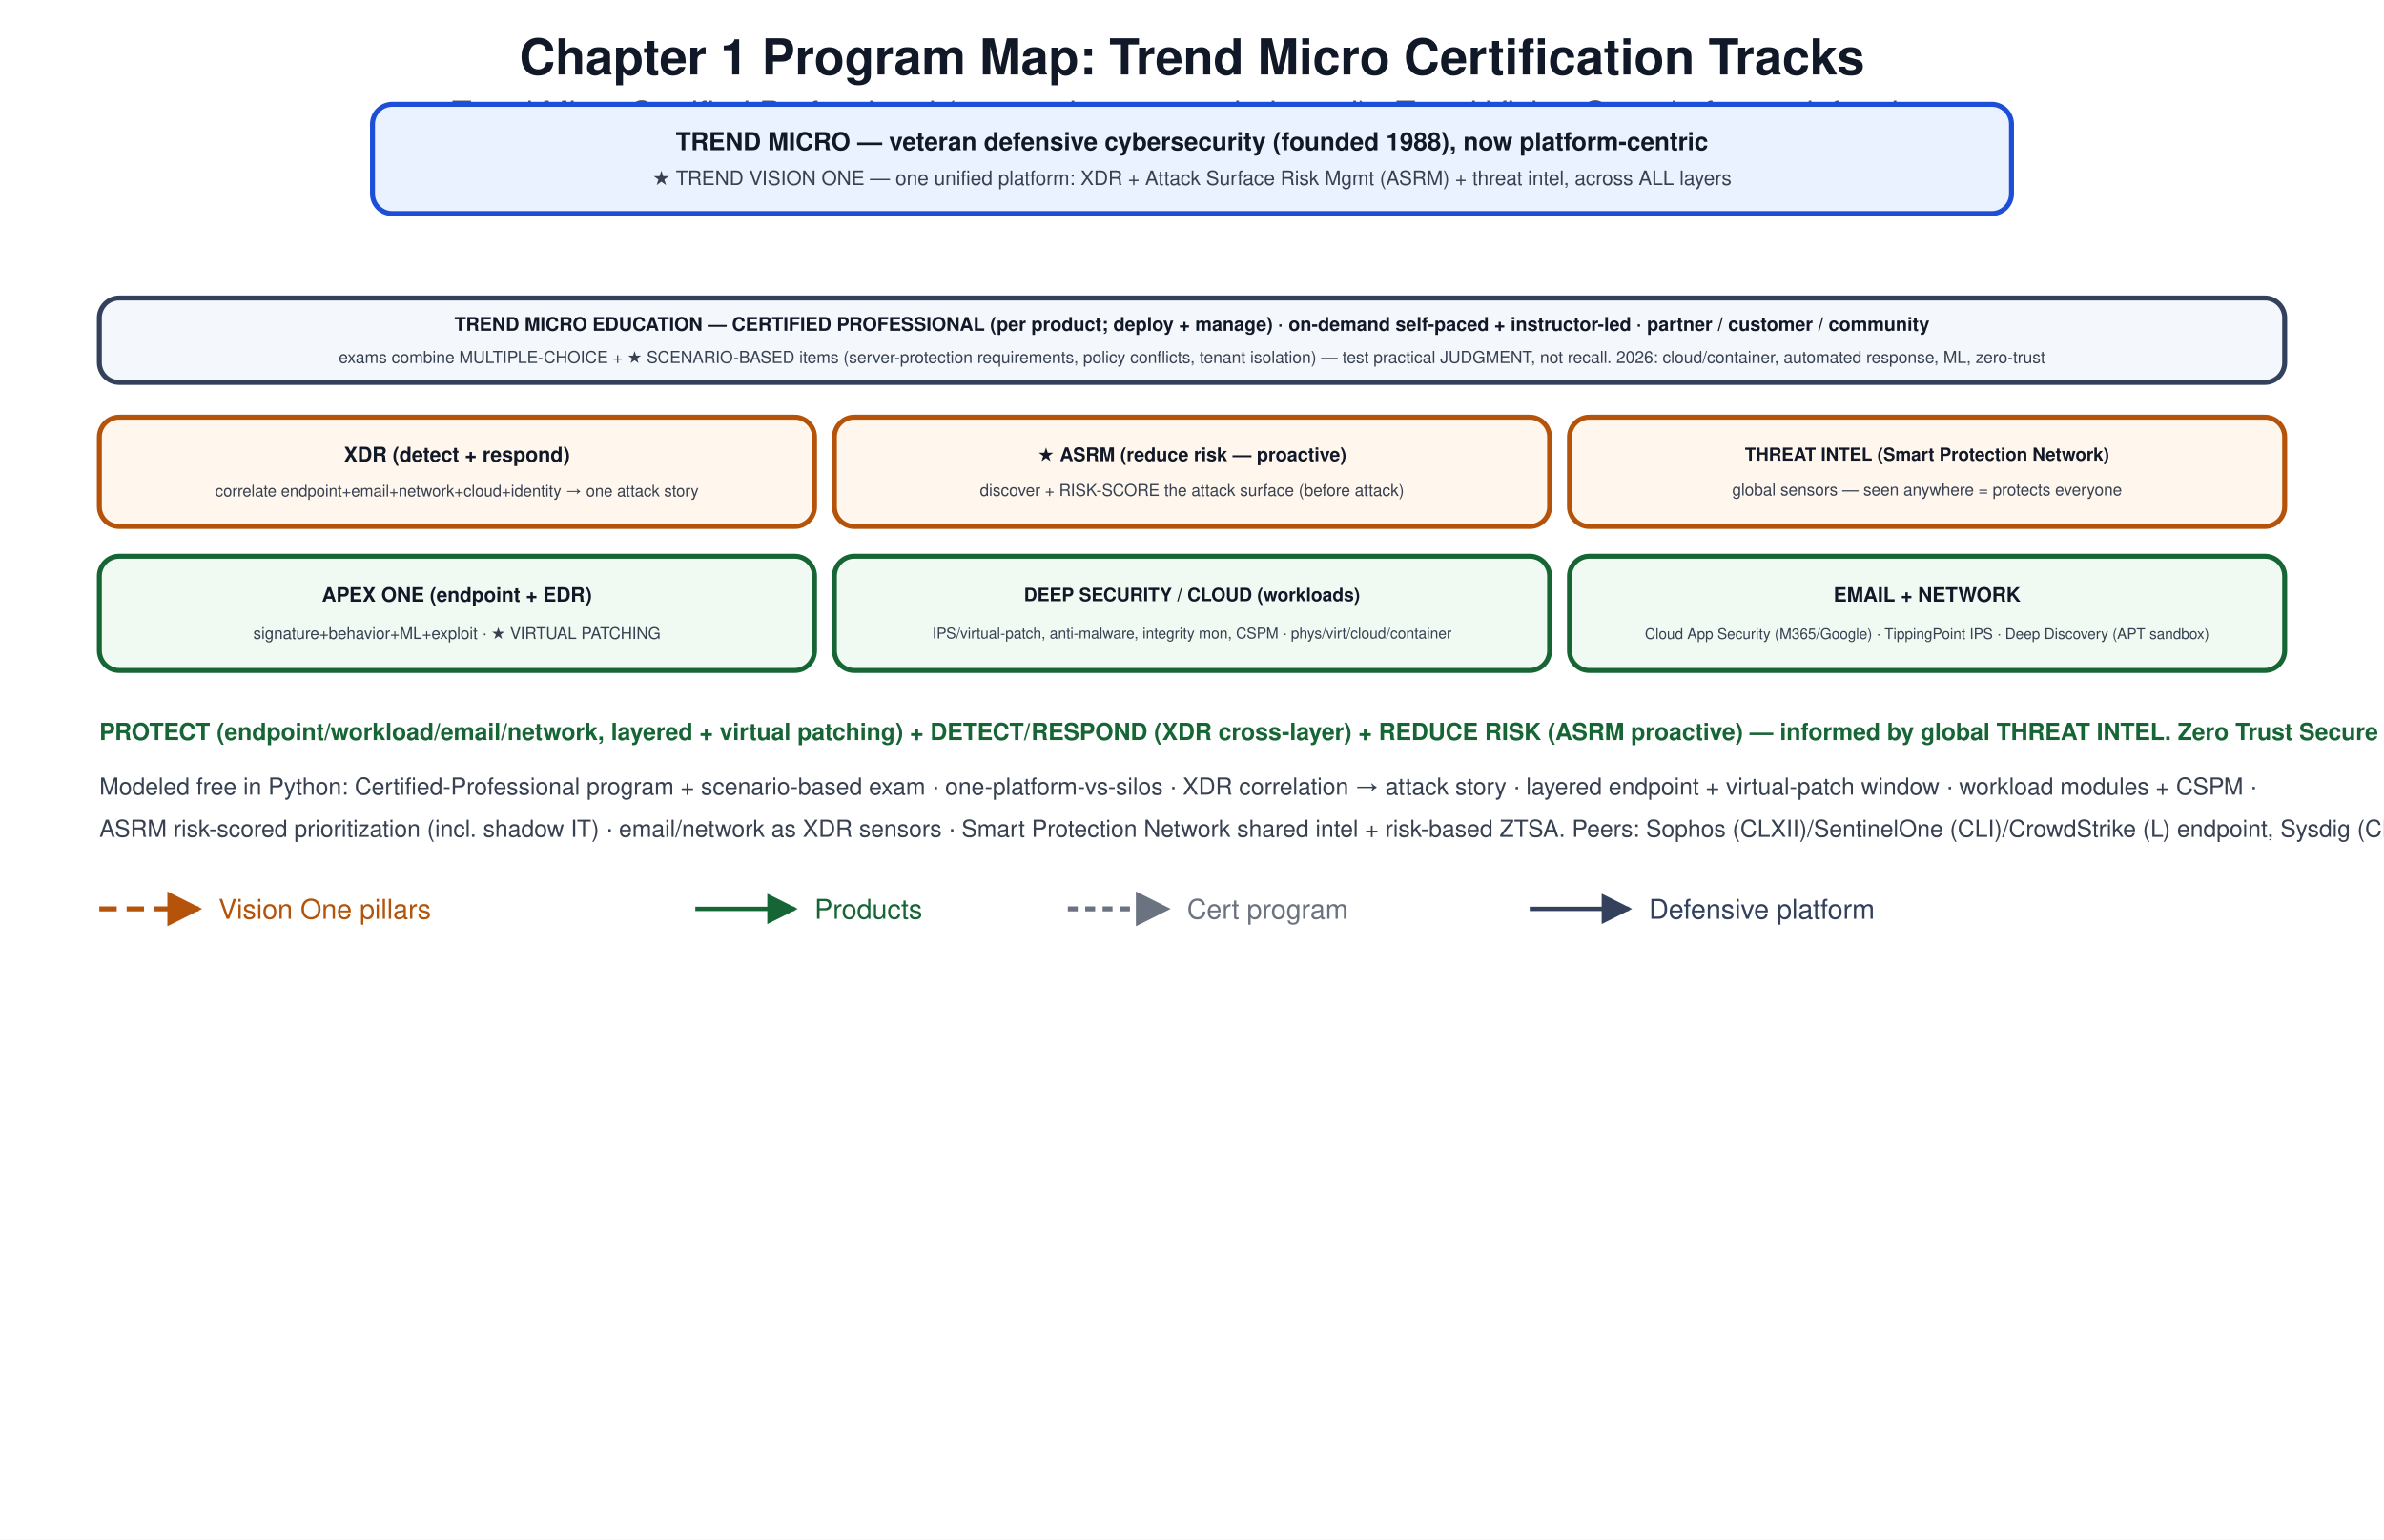
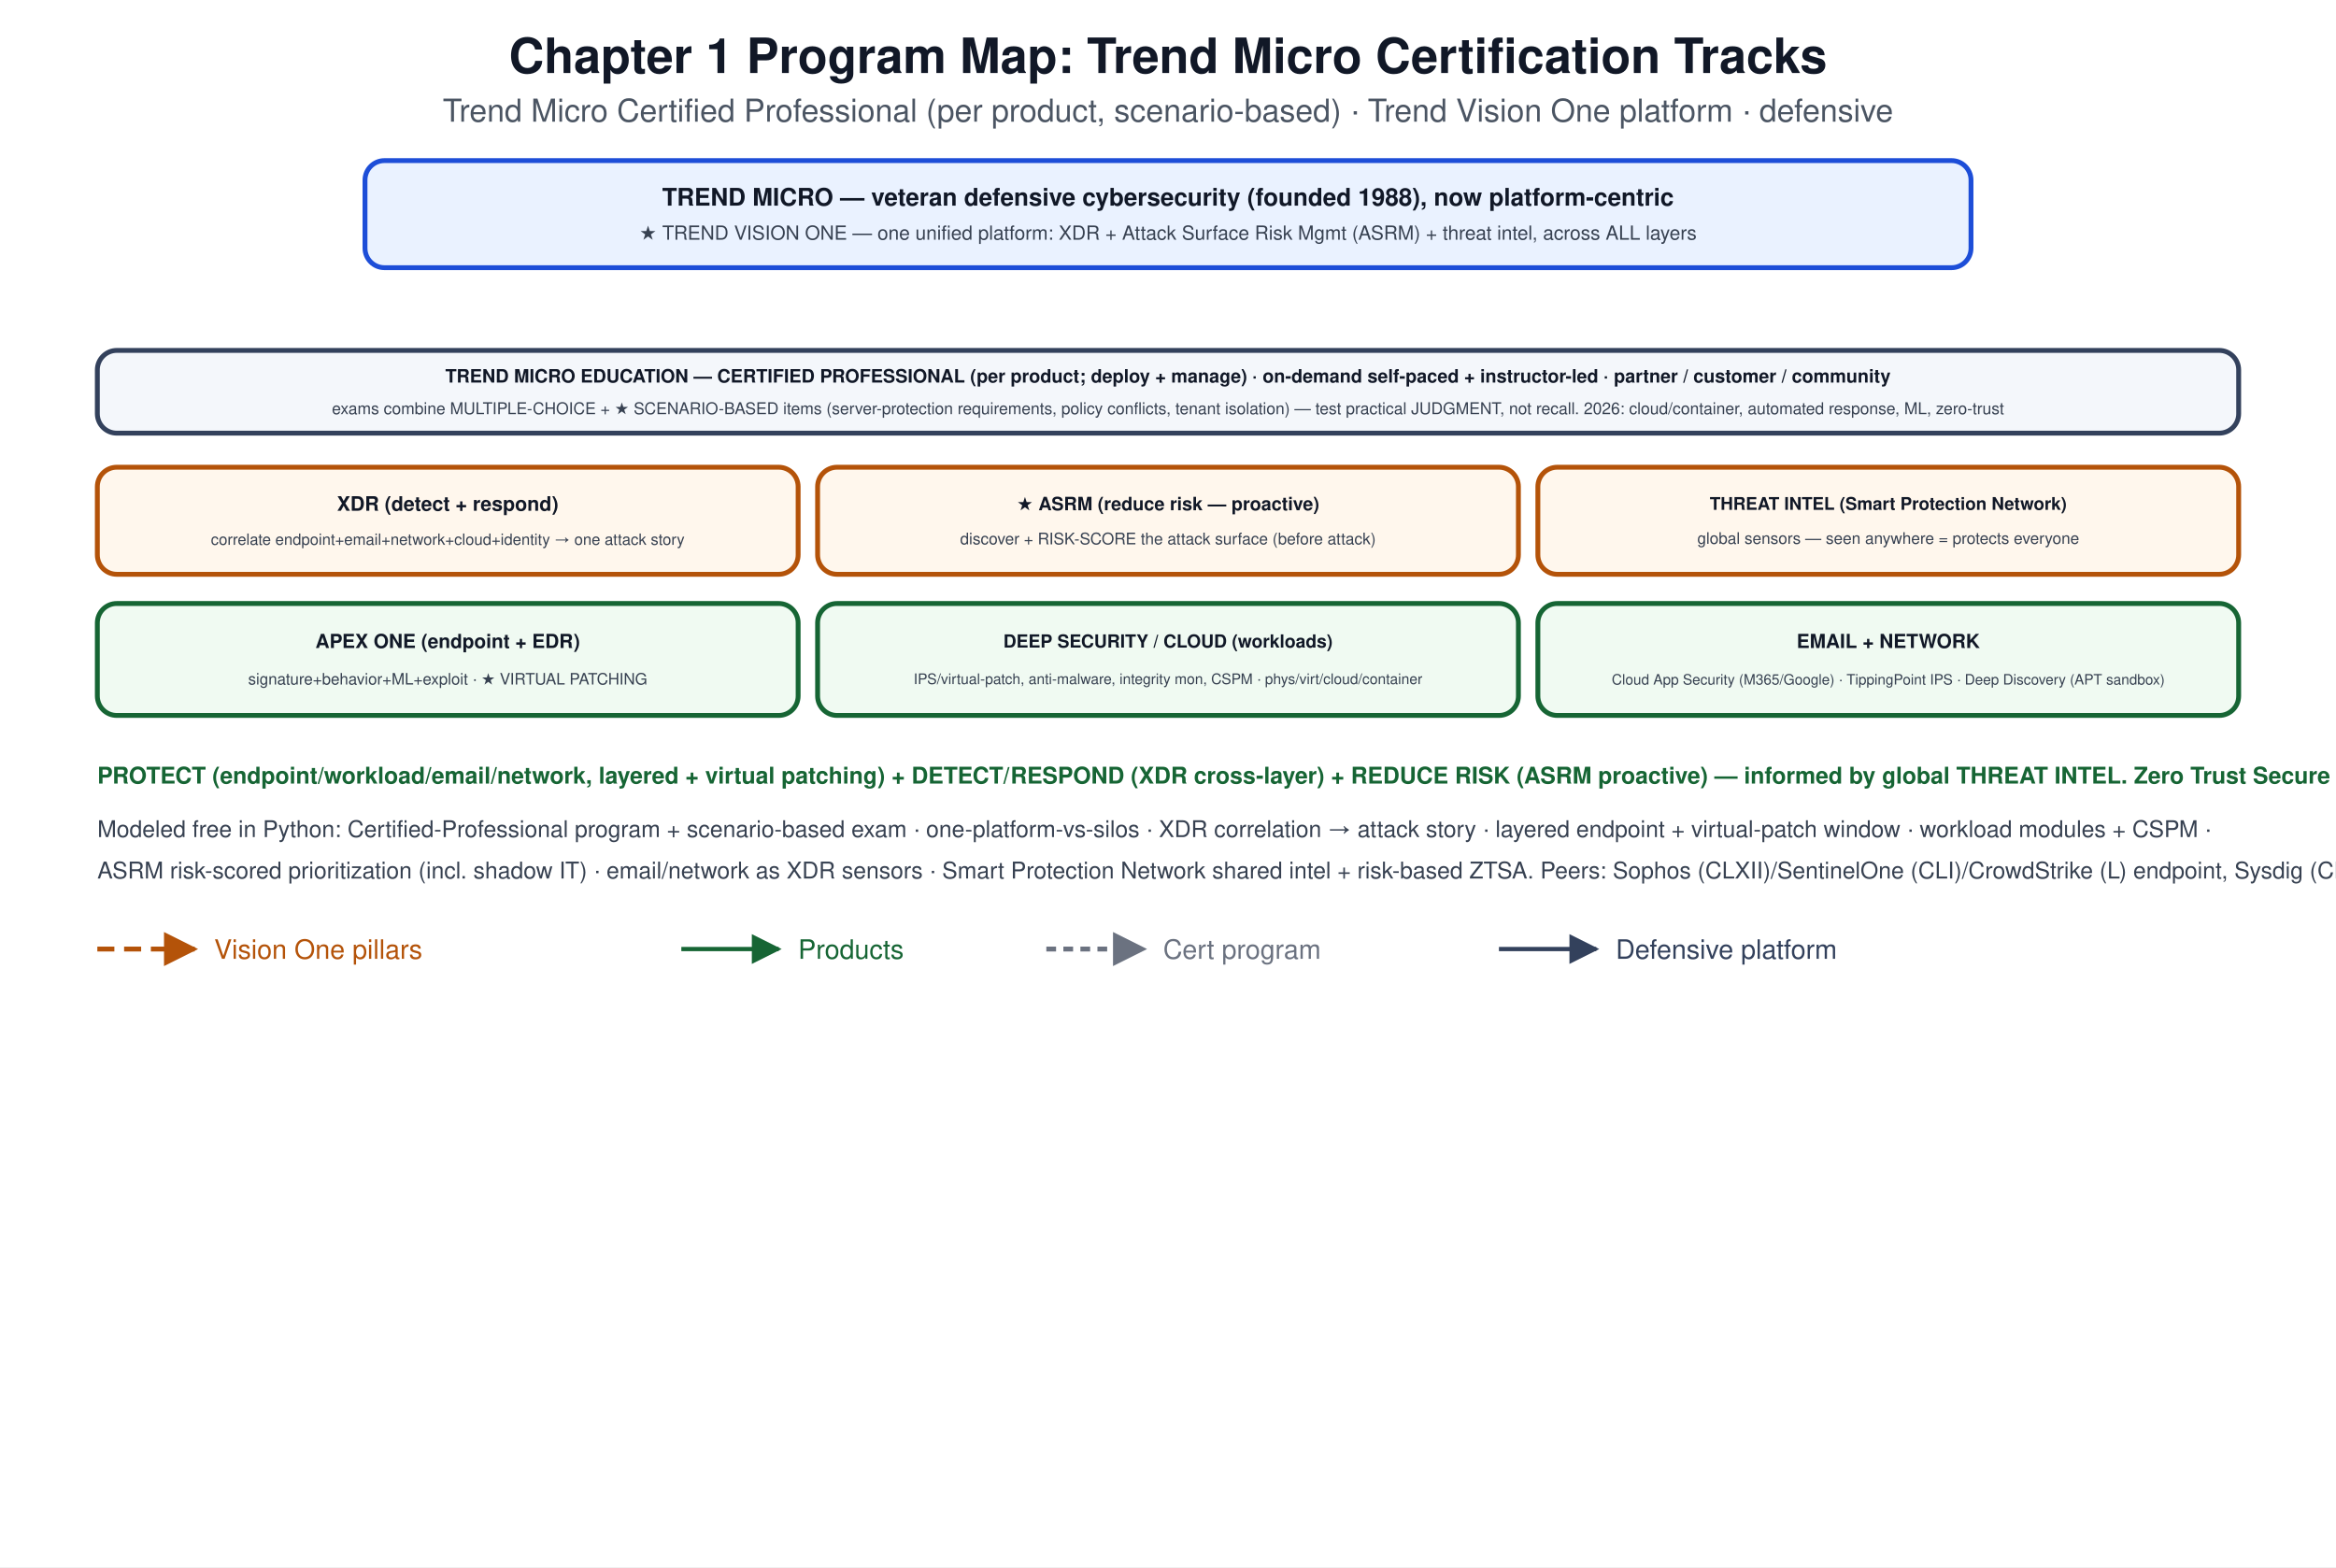
- <svg xmlns="http://www.w3.org/2000/svg" viewBox="0 0 960 620" font-family="Helvetica, Arial, sans-serif">
+ <svg xmlns="http://www.w3.org/2000/svg" viewBox="0 0 960 644" font-family="Helvetica, Arial, sans-serif">
  <defs>
    <marker id="arrow-alt" viewBox="0 0 10 10" refX="9" refY="5" markerWidth="7" markerHeight="7" orient="auto-start-reverse">
      <path d="M0,0 L10,5 L0,10 z" fill="#166534" />
    </marker>
    <marker id="arrow-data" viewBox="0 0 10 10" refX="9" refY="5" markerWidth="7" markerHeight="7" orient="auto-start-reverse">
      <path d="M0,0 L10,5 L0,10 z" fill="#b45309" />
    </marker>
    <marker id="arrow-mgmt" viewBox="0 0 10 10" refX="9" refY="5" markerWidth="7" markerHeight="7" orient="auto-start-reverse">
      <path d="M0,0 L10,5 L0,10 z" fill="#33415c" />
    </marker>
    <marker id="arrow-neutral" viewBox="0 0 10 10" refX="9" refY="5" markerWidth="7" markerHeight="7" orient="auto-start-reverse">
      <path d="M0,0 L10,5 L0,10 z" fill="#6b7280" />
    </marker>
  </defs>
-   <rect x="0" y="0" width="960" height="620" fill="#ffffff" />
+   <rect x="0" y="0" width="960" height="644" fill="#ffffff" />
  <text x="480.0" y="30" text-anchor="middle" font-size="20" font-weight="700" fill="#111827">Chapter 1 Program Map: Trend Micro Certification Tracks</text>
  <text x="480.0" y="50" text-anchor="middle" font-size="13" fill="#4b5563">Trend Micro Certified Professional (per product, scenario-based) · Trend Vision One platform · defensive</text>
-   <rect x="150" y="42" width="660" height="44" rx="8" fill="#eaf2ff" stroke="#1d4ed8" stroke-width="2" />
-   <text x="480.0" y="60.5" text-anchor="middle" font-size="10" font-weight="700" fill="#111827">TREND MICRO — veteran defensive cybersecurity (founded 1988), now platform-centric</text>
-   <text x="480.0" y="74.5" text-anchor="middle" font-size="8" font-weight="400" fill="#374151">★ TREND VISION ONE — one unified platform: XDR + Attack Surface Risk Mgmt (ASRM) + threat intel, across ALL layers</text>
-   <rect x="40" y="120" width="880" height="34" rx="8" fill="#f4f7fb" stroke="#33415c" stroke-width="2" />
-   <text x="480.0" y="133.2" text-anchor="middle" font-size="7.6" font-weight="700" fill="#111827">TREND MICRO EDUCATION — CERTIFIED PROFESSIONAL (per product; deploy + manage) · on-demand self-paced + instructor-led · partner / customer / community</text>
-   <text x="480.0" y="146.2" text-anchor="middle" font-size="6.7" font-weight="400" fill="#374151">exams combine MULTIPLE-CHOICE + ★ SCENARIO-BASED items (server-protection requirements, policy conflicts, tenant isolation) — test practical JUDGMENT, not recall. 2026: cloud/container, automated response, ML, zero-trust</text>
-   <rect x="40" y="168" width="288" height="44" rx="8" fill="#fff7ed" stroke="#b45309" stroke-width="2" />
-   <text x="184.0" y="185.9" text-anchor="middle" font-size="8.2" font-weight="700" fill="#111827">XDR (detect + respond)</text>
-   <text x="184.0" y="199.9" text-anchor="middle" font-size="6.4" font-weight="400" fill="#374151">correlate endpoint+email+network+cloud+identity → one attack story</text>
-   <rect x="336" y="168" width="288" height="44" rx="8" fill="#fff7ed" stroke="#b45309" stroke-width="2" />
-   <text x="480.0" y="185.7" text-anchor="middle" font-size="7.6" font-weight="700" fill="#111827">★ ASRM (reduce risk — proactive)</text>
-   <text x="480.0" y="199.7" text-anchor="middle" font-size="6.6" font-weight="400" fill="#374151">discover + RISK-SCORE the attack surface (before attack)</text>
-   <rect x="632" y="168" width="288" height="44" rx="8" fill="#fff7ed" stroke="#b45309" stroke-width="2" />
-   <text x="776.0" y="185.5" text-anchor="middle" font-size="7.2" font-weight="700" fill="#111827">THREAT INTEL (Smart Protection Network)</text>
-   <text x="776.0" y="199.5" text-anchor="middle" font-size="6.6" font-weight="400" fill="#374151">global sensors — seen anywhere = protects everyone</text>
-   <rect x="40" y="224" width="288" height="46" rx="8" fill="#f0faf2" stroke="#166534" stroke-width="2" />
-   <text x="184.0" y="242.3" text-anchor="middle" font-size="8.0" font-weight="700" fill="#111827">APEX ONE (endpoint + EDR)</text>
-   <text x="184.0" y="257.3" text-anchor="middle" font-size="6.5" font-weight="400" fill="#374151">signature+behavior+ML+exploit · ★ VIRTUAL PATCHING</text>
-   <rect x="336" y="224" width="288" height="46" rx="8" fill="#f0faf2" stroke="#166534" stroke-width="2" />
-   <text x="480.0" y="242.1" text-anchor="middle" font-size="7.4" font-weight="700" fill="#111827">DEEP SECURITY / CLOUD (workloads)</text>
-   <text x="480.0" y="257.1" text-anchor="middle" font-size="6.0" font-weight="400" fill="#374151">IPS/virtual-patch, anti-malware, integrity mon, CSPM · phys/virt/cloud/container</text>
-   <rect x="632" y="224" width="288" height="46" rx="8" fill="#f0faf2" stroke="#166534" stroke-width="2" />
-   <text x="776.0" y="242.3" text-anchor="middle" font-size="8.0" font-weight="700" fill="#111827">EMAIL + NETWORK</text>
-   <text x="776.0" y="257.3" text-anchor="middle" font-size="5.9" font-weight="400" fill="#374151">Cloud App Security (M365/Google) · TippingPoint IPS · Deep Discovery (APT sandbox)</text>
-   <text x="40" y="298" font-size="9.5" font-weight="700" fill="#166534">PROTECT (endpoint/workload/email/network, layered + virtual patching) + DETECT/RESPOND (XDR cross-layer) + REDUCE RISK (ASRM proactive) — informed by global THREAT INTEL. Zero Trust Secure Access ties access to LIVE risk. Defensive throughout.</text>
-   <text x="40" y="320" font-size="9.5" font-weight="400" fill="#374151">Modeled free in Python: Certified-Professional program + scenario-based exam · one-platform-vs-silos · XDR correlation → attack story · layered endpoint + virtual-patch window · workload modules + CSPM ·</text>
-   <text x="40" y="337" font-size="9.5" font-weight="400" fill="#374151">ASRM risk-scored prioritization (incl. shadow IT) · email/network as XDR sensors · Smart Protection Network shared intel + risk-based ZTSA. Peers: Sophos (CLXII)/SentinelOne (CLI)/CrowdStrike (L) endpoint, Sysdig (CLV)/Wiz (CXLVII) cloud, Fortinet (XIX) network, Rapid7 (CXXXVII) SOC.</text>
-   <line x1="40" y1="366" x2="80" y2="366" stroke="#b45309" stroke-width="2" stroke-dasharray="7 4" marker-end="url(#arrow-data)" />
-   <text x="88" y="370" font-size="11" fill="#b45309">Vision One pillars</text>
-   <line x1="280" y1="366" x2="320" y2="366" stroke="#166534" stroke-width="1.75" marker-end="url(#arrow-alt)" />
-   <text x="328" y="370" font-size="11" fill="#166534">Products</text>
-   <line x1="430" y1="366" x2="470" y2="366" stroke="#6b7280" stroke-width="2" stroke-dasharray="4 3" marker-end="url(#arrow-neutral)" />
-   <text x="478" y="370" font-size="11" fill="#6b7280">Cert program</text>
-   <line x1="616" y1="366" x2="656" y2="366" stroke="#33415c" stroke-width="1.75" marker-end="url(#arrow-mgmt)" />
-   <text x="664" y="370" font-size="11" fill="#33415c">Defensive platform</text>
+   <g transform="translate(0,24)">
+     <rect x="150" y="42" width="660" height="44" rx="8" fill="#eaf2ff" stroke="#1d4ed8" stroke-width="2" />
+     <text x="480.0" y="60.5" text-anchor="middle" font-size="10" font-weight="700" fill="#111827">TREND MICRO — veteran defensive cybersecurity (founded 1988), now platform-centric</text>
+     <text x="480.0" y="74.5" text-anchor="middle" font-size="8" font-weight="400" fill="#374151">★ TREND VISION ONE — one unified platform: XDR + Attack Surface Risk Mgmt (ASRM) + threat intel, across ALL layers</text>
+     <rect x="40" y="120" width="880" height="34" rx="8" fill="#f4f7fb" stroke="#33415c" stroke-width="2" />
+     <text x="480.0" y="133.2" text-anchor="middle" font-size="7.6" font-weight="700" fill="#111827">TREND MICRO EDUCATION — CERTIFIED PROFESSIONAL (per product; deploy + manage) · on-demand self-paced + instructor-led · partner / customer / community</text>
+     <text x="480.0" y="146.2" text-anchor="middle" font-size="6.7" font-weight="400" fill="#374151">exams combine MULTIPLE-CHOICE + ★ SCENARIO-BASED items (server-protection requirements, policy conflicts, tenant isolation) — test practical JUDGMENT, not recall. 2026: cloud/container, automated response, ML, zero-trust</text>
+     <rect x="40" y="168" width="288" height="44" rx="8" fill="#fff7ed" stroke="#b45309" stroke-width="2" />
+     <text x="184.0" y="185.9" text-anchor="middle" font-size="8.2" font-weight="700" fill="#111827">XDR (detect + respond)</text>
+     <text x="184.0" y="199.9" text-anchor="middle" font-size="6.4" font-weight="400" fill="#374151">correlate endpoint+email+network+cloud+identity → one attack story</text>
+     <rect x="336" y="168" width="288" height="44" rx="8" fill="#fff7ed" stroke="#b45309" stroke-width="2" />
+     <text x="480.0" y="185.7" text-anchor="middle" font-size="7.6" font-weight="700" fill="#111827">★ ASRM (reduce risk — proactive)</text>
+     <text x="480.0" y="199.7" text-anchor="middle" font-size="6.6" font-weight="400" fill="#374151">discover + RISK-SCORE the attack surface (before attack)</text>
+     <rect x="632" y="168" width="288" height="44" rx="8" fill="#fff7ed" stroke="#b45309" stroke-width="2" />
+     <text x="776.0" y="185.5" text-anchor="middle" font-size="7.2" font-weight="700" fill="#111827">THREAT INTEL (Smart Protection Network)</text>
+     <text x="776.0" y="199.5" text-anchor="middle" font-size="6.6" font-weight="400" fill="#374151">global sensors — seen anywhere = protects everyone</text>
+     <rect x="40" y="224" width="288" height="46" rx="8" fill="#f0faf2" stroke="#166534" stroke-width="2" />
+     <text x="184.0" y="242.3" text-anchor="middle" font-size="8.0" font-weight="700" fill="#111827">APEX ONE (endpoint + EDR)</text>
+     <text x="184.0" y="257.3" text-anchor="middle" font-size="6.5" font-weight="400" fill="#374151">signature+behavior+ML+exploit · ★ VIRTUAL PATCHING</text>
+     <rect x="336" y="224" width="288" height="46" rx="8" fill="#f0faf2" stroke="#166534" stroke-width="2" />
+     <text x="480.0" y="242.1" text-anchor="middle" font-size="7.4" font-weight="700" fill="#111827">DEEP SECURITY / CLOUD (workloads)</text>
+     <text x="480.0" y="257.1" text-anchor="middle" font-size="6.0" font-weight="400" fill="#374151">IPS/virtual-patch, anti-malware, integrity mon, CSPM · phys/virt/cloud/container</text>
+     <rect x="632" y="224" width="288" height="46" rx="8" fill="#f0faf2" stroke="#166534" stroke-width="2" />
+     <text x="776.0" y="242.3" text-anchor="middle" font-size="8.0" font-weight="700" fill="#111827">EMAIL + NETWORK</text>
+     <text x="776.0" y="257.3" text-anchor="middle" font-size="5.9" font-weight="400" fill="#374151">Cloud App Security (M365/Google) · TippingPoint IPS · Deep Discovery (APT sandbox)</text>
+     <text x="40" y="298" font-size="9.5" font-weight="700" fill="#166534">PROTECT (endpoint/workload/email/network, layered + virtual patching) + DETECT/RESPOND (XDR cross-layer) + REDUCE RISK (ASRM proactive) — informed by global THREAT INTEL. Zero Trust Secure Access ties access to LIVE risk. Defensive throughout.</text>
+     <text x="40" y="320" font-size="9.5" font-weight="400" fill="#374151">Modeled free in Python: Certified-Professional program + scenario-based exam · one-platform-vs-silos · XDR correlation → attack story · layered endpoint + virtual-patch window · workload modules + CSPM ·</text>
+     <text x="40" y="337" font-size="9.5" font-weight="400" fill="#374151">ASRM risk-scored prioritization (incl. shadow IT) · email/network as XDR sensors · Smart Protection Network shared intel + risk-based ZTSA. Peers: Sophos (CLXII)/SentinelOne (CLI)/CrowdStrike (L) endpoint, Sysdig (CLV)/Wiz (CXLVII) cloud, Fortinet (XIX) network, Rapid7 (CXXXVII) SOC.</text>
+     <line x1="40" y1="366" x2="80" y2="366" stroke="#b45309" stroke-width="2" stroke-dasharray="7 4" marker-end="url(#arrow-data)" />
+     <text x="88" y="370" font-size="11" fill="#b45309">Vision One pillars</text>
+     <line x1="280" y1="366" x2="320" y2="366" stroke="#166534" stroke-width="1.75" marker-end="url(#arrow-alt)" />
+     <text x="328" y="370" font-size="11" fill="#166534">Products</text>
+     <line x1="430" y1="366" x2="470" y2="366" stroke="#6b7280" stroke-width="2" stroke-dasharray="4 3" marker-end="url(#arrow-neutral)" />
+     <text x="478" y="370" font-size="11" fill="#6b7280">Cert program</text>
+     <line x1="616" y1="366" x2="656" y2="366" stroke="#33415c" stroke-width="1.75" marker-end="url(#arrow-mgmt)" />
+     <text x="664" y="370" font-size="11" fill="#33415c">Defensive platform</text>
+   </g>
</svg>
